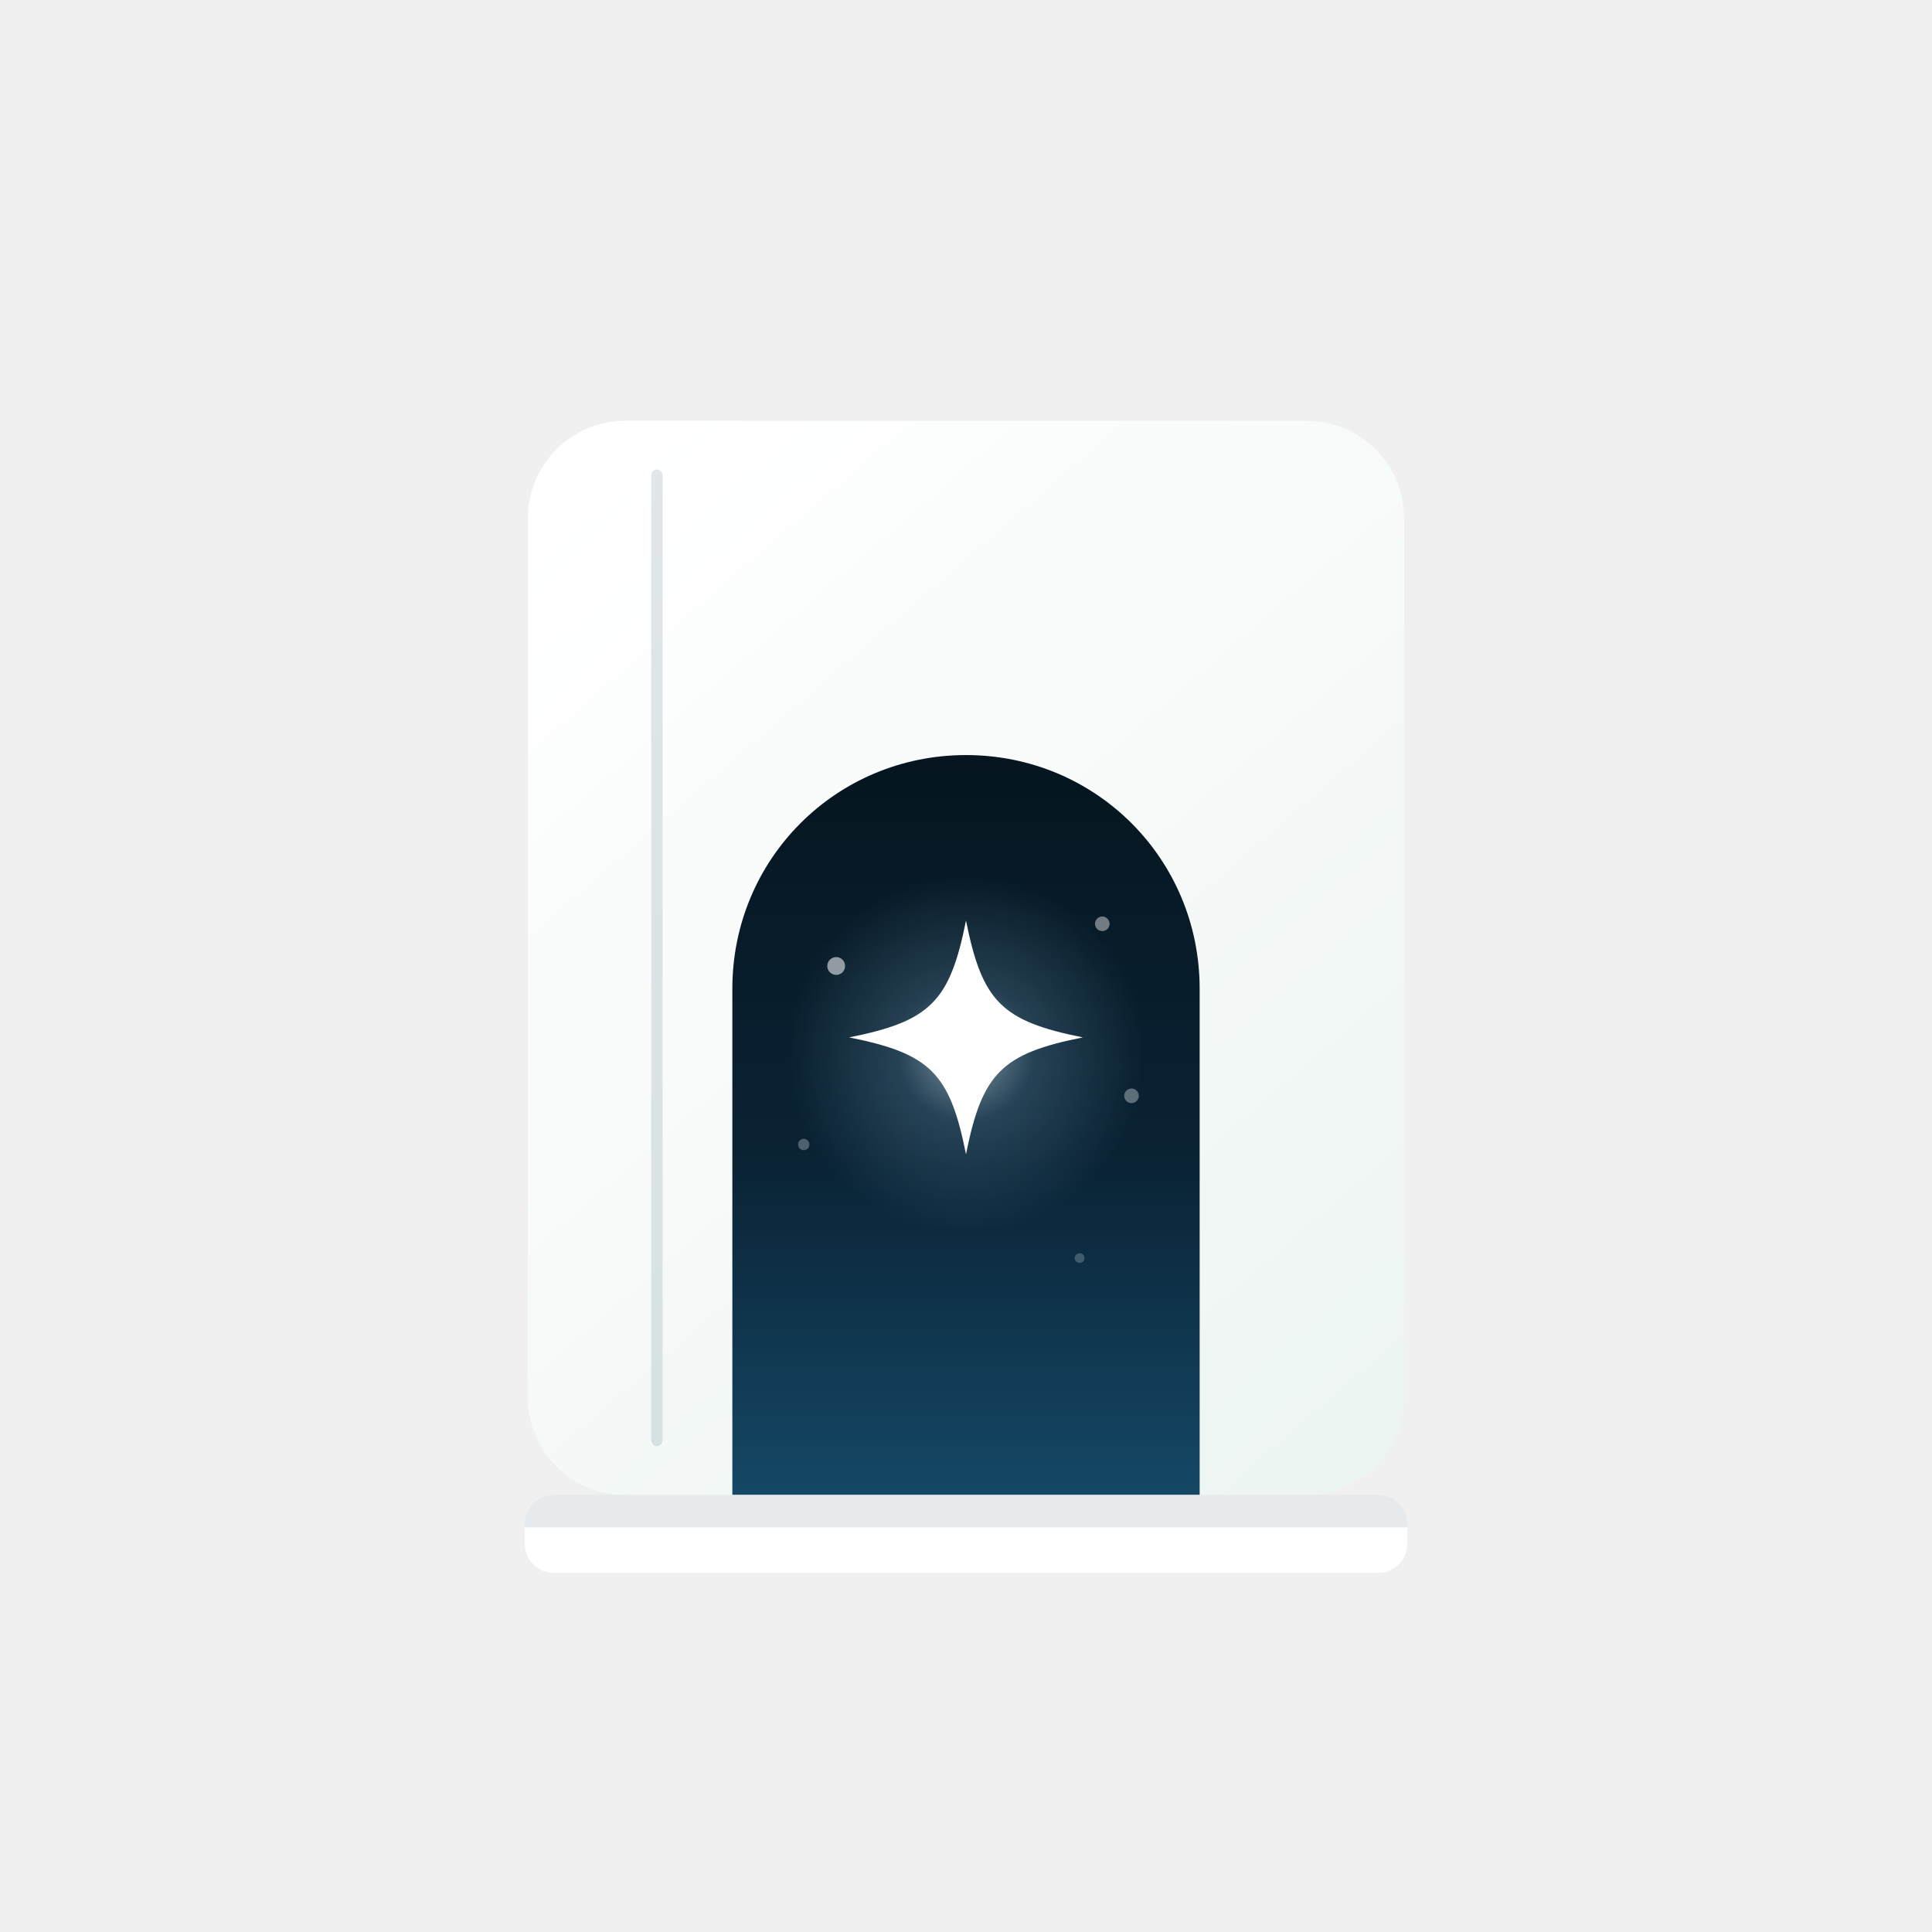
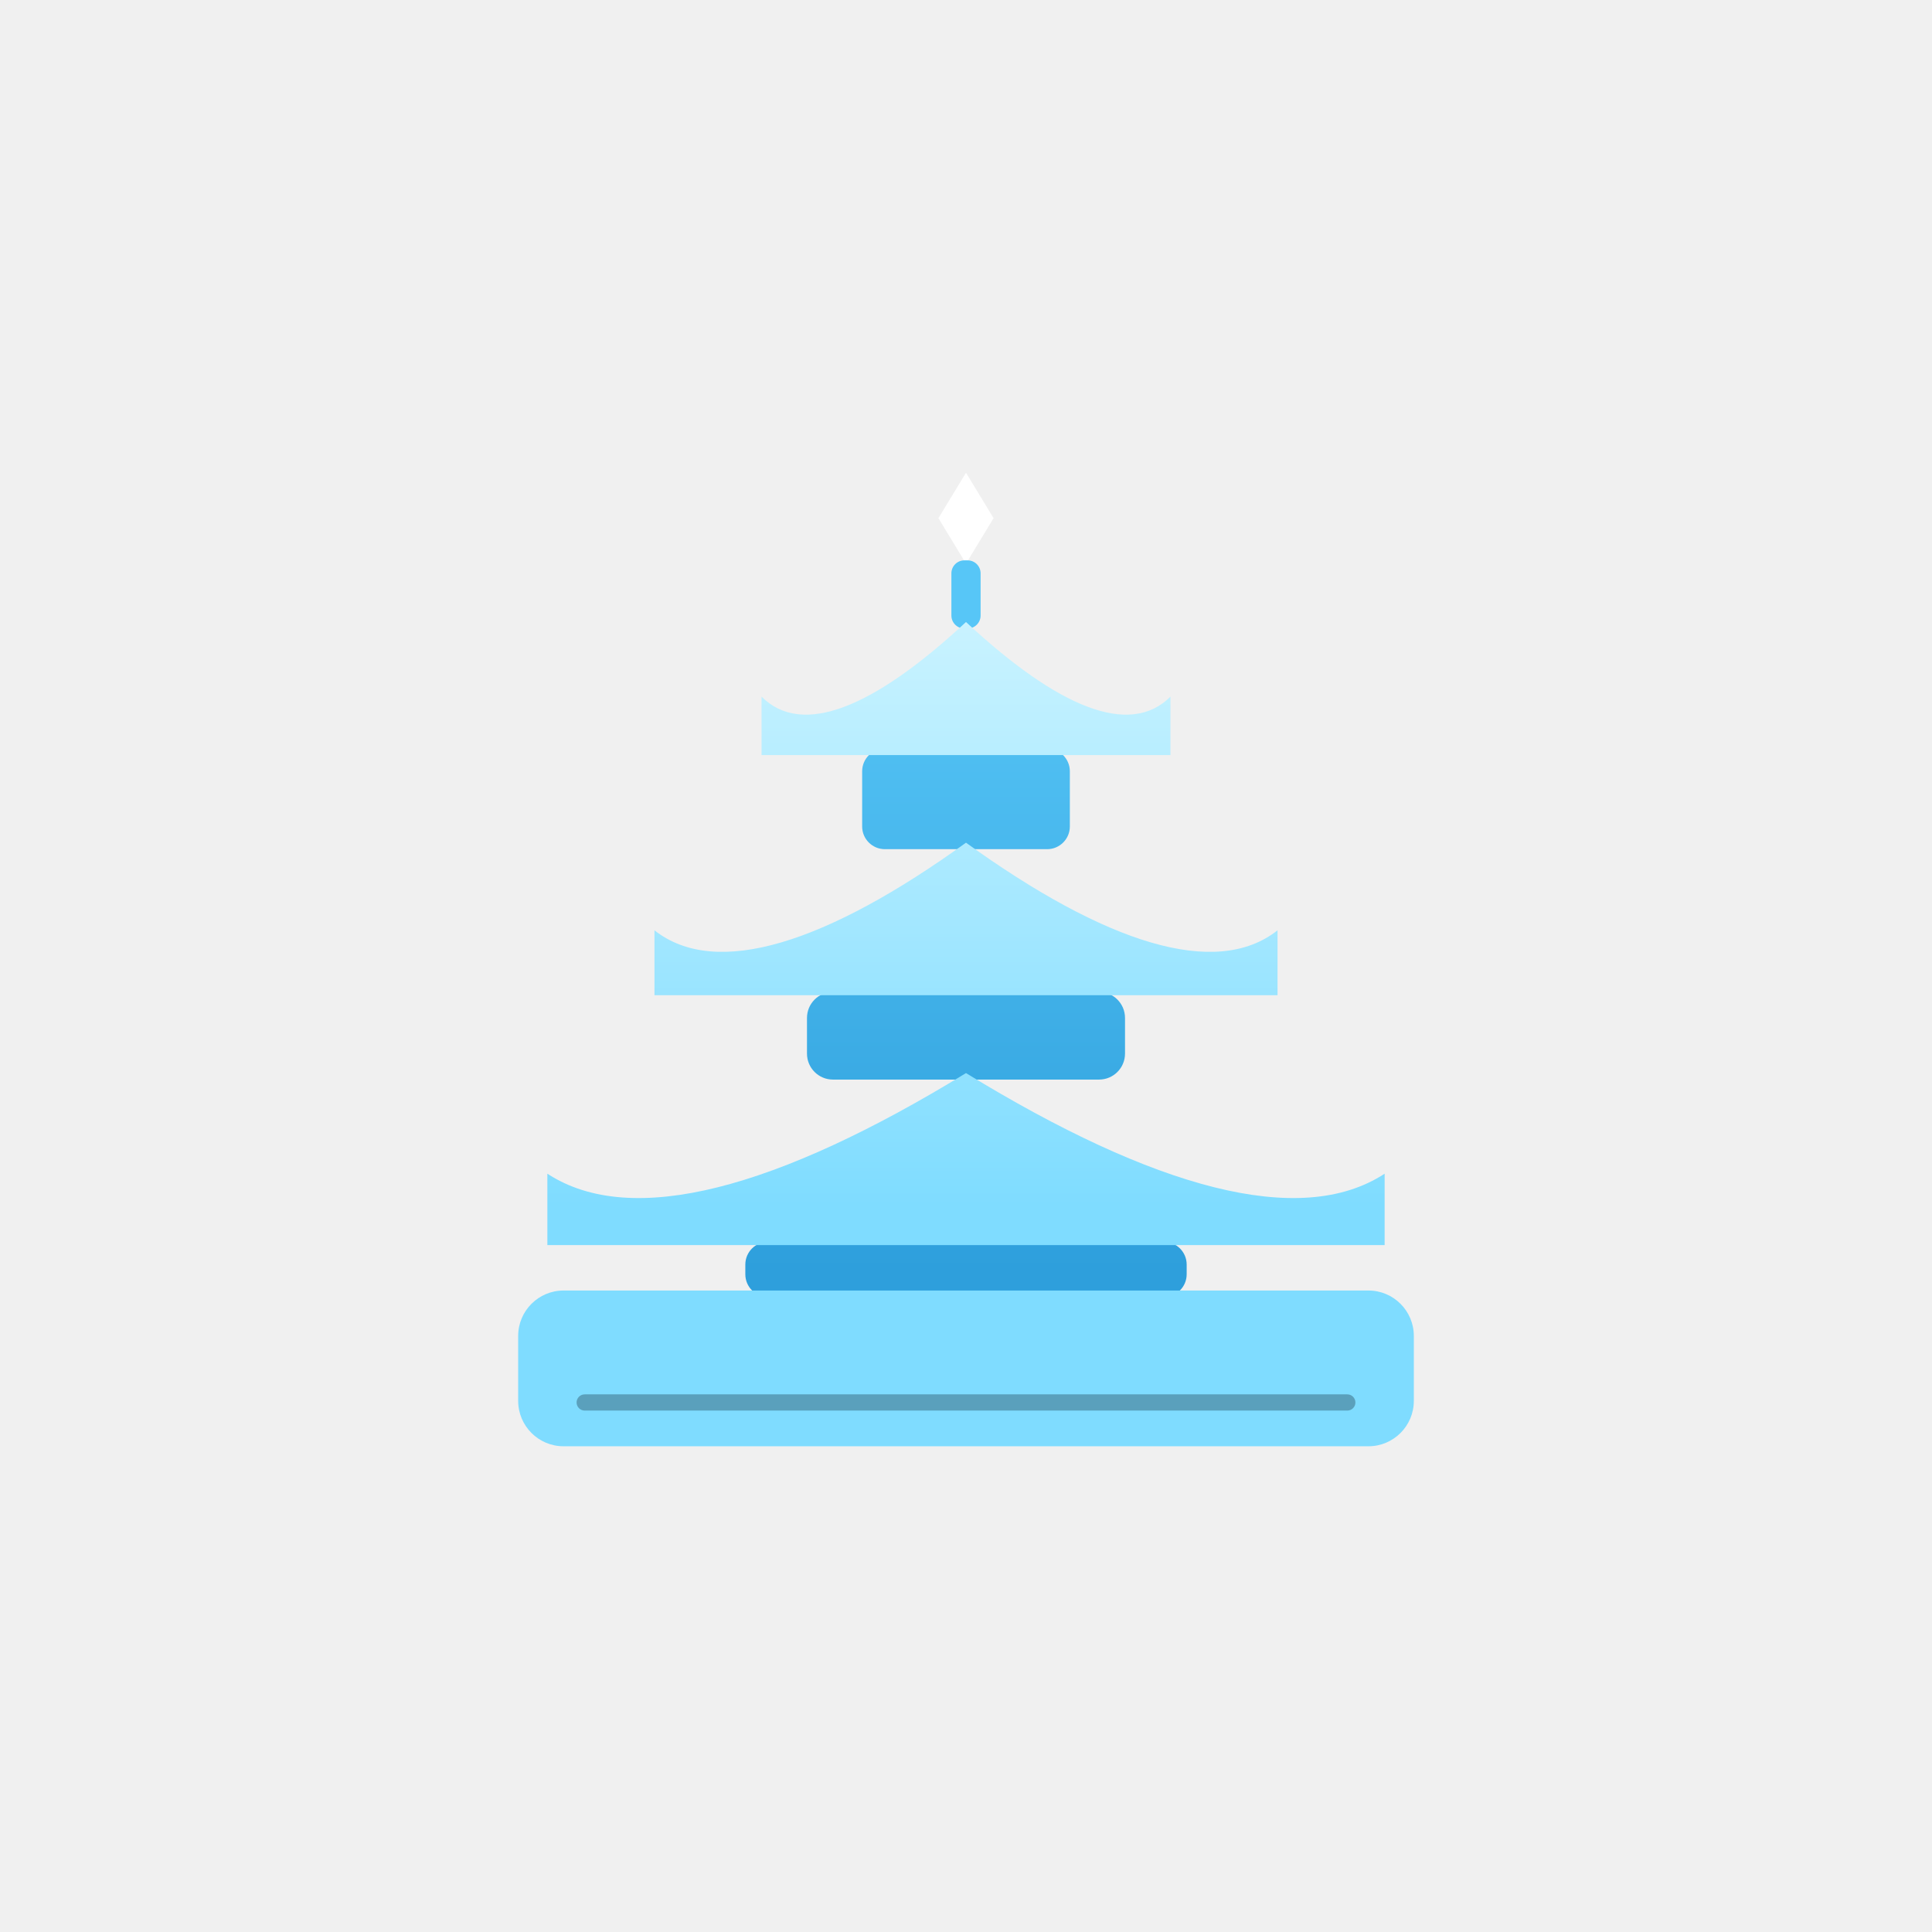
<svg xmlns="http://www.w3.org/2000/svg" width="1024" height="1024" viewBox="0 0 1024 1024">
  <defs>
-     <linearGradient id="bg" x1="0" y1="0" x2="0.85" y2="1">
-       <stop offset="0" stop-color="#5ACCFF" />
-       <stop offset="0.52" stop-color="#2E6FA8" />
-       <stop offset="1" stop-color="#0C2B45" />
+     <linearGradient id="bg" x1="0" y1="0" x2="0.72" y2="1">
+       <stop offset="0" stop-color="#14486A" />
+       <stop offset="0.55" stop-color="#0B2B41" />
+       <stop offset="1" stop-color="#05151F" />
    </linearGradient>
-     <linearGradient id="cover" x1="0.15" y1="0" x2="0.85" y2="1">
-       <stop offset="0" stop-color="#FFFFFF" />
-       <stop offset="1" stop-color="#EDF5F2" />
+     <linearGradient id="eave" gradientUnits="userSpaceOnUse" x1="512" y1="280" x2="512" y2="660">
+       <stop offset="0" stop-color="#CDF4FF" />
+       <stop offset="1" stop-color="#7FDCFF" />
    </linearGradient>
-     <linearGradient id="door" x1="0.5" y1="0" x2="0.5" y2="1">
-       <stop offset="0" stop-color="#06151F" />
-       <stop offset="0.55" stop-color="#0A2335" />
-       <stop offset="1" stop-color="#154866" />
+     <linearGradient id="body" gradientUnits="userSpaceOnUse" x1="512" y1="300" x2="512" y2="700">
+       <stop offset="0" stop-color="#57C6F7" />
+       <stop offset="1" stop-color="#2E9FDC" />
    </linearGradient>
-     <radialGradient id="starGlow" cx="0.5" cy="0.5" r="0.5">
-       <stop offset="0" stop-color="#FFFFFF" stop-opacity="0.55" />
-       <stop offset="0.38" stop-color="#A8E0FF" stop-opacity="0.18" />
-       <stop offset="1" stop-color="#A8E0FF" stop-opacity="0" />
-     </radialGradient>
-     <clipPath id="doorClip">
-       <path d="M368 838 V 526 c 0 -80 64 -144 144 -144 s 144 64 144 144 v 312 z" />
-     </clipPath>
  </defs>
  <g transform="translate(512 512) scale(0.86) translate(-512 -512)">
-     <rect x="242" y="176" width="540" height="662" rx="60" fill="url(#cover)" />
-     <rect x="318" y="206" width="7" height="602" rx="4" fill="#0C2B45" opacity="0.12" />
-     <path d="M368 838 V 526 c 0 -80 64 -144 144 -144 s 144 64 144 144 v 312 z" fill="url(#door)" />
-     <g clip-path="url(#doorClip)">
-       <g fill="#FFFFFF">
-         <circle cx="432" cy="512" r="5.5" opacity="0.55" />
-         <circle cx="596" cy="486" r="4.5" opacity="0.42" />
-         <circle cx="614" cy="592" r="4.5" opacity="0.34" />
-         <circle cx="412" cy="622" r="3.5" opacity="0.28" />
-         <circle cx="582" cy="692" r="3" opacity="0.22" />
-       </g>
-       <circle cx="512" cy="566" r="110" fill="url(#starGlow)" />
-       <path d="M512 484              c 10 50 22 62 72 72              c -50 10 -62 22 -72 72              c -10 -50 -22 -62 -72 -72              c 50 -10 62 -22 72 -72 z" fill="#FFFFFF" />
-     </g>
-     <path d="M258 838 h 508 c 10 0 18 8 18 18 v 12 c 0 10 -8 18 -18 18 h -508 c -10 0 -18 -8 -18 -18 v -12 c 0 -10 8 -18 18 -18 z" fill="#FFFFFF" />
-     <path d="M258 838 h 508 c 10 0 18 8 18 18 v 2 h -544 v -2 c 0 -10 8 -18 18 -18 z" fill="#0C2B45" opacity="0.10" />
+     <path d="M 512 208 L 529 236 L 512 264 L 495 236 Z" fill="#FFFFFF" />
+     <rect x="503" y="262" width="18" height="42" rx="8" fill="url(#body)" />
+     <rect x="448" y="378" width="128" height="62" rx="14" fill="url(#body)" />
+     <rect x="414" y="528" width="196" height="54" rx="16" fill="url(#body)" />
+     <rect x="376" y="682" width="272" height="34" rx="14" fill="url(#body)" />
+     <path d="M 512 300 C 569 353 613 371 638 346 L 638 382 L 386 382 L 386 346 C 411 371 455 353 512 300 Z" fill="url(#eave)" />
+     <path d="M 512 436 C 598 498 666 520 704 490 L 704 530 L 320 530 L 320 490 C 358 520 426 498 512 436 Z" fill="url(#eave)" />
+     <path d="M 512 578 C 628 649 718 674 770 640 L 770 684 L 254 684 L 254 640 C 306 674 396 649 512 578 Z" fill="url(#eave)" />
+     <rect x="236" y="712" width="552" height="96" rx="28" fill="url(#eave)" />
+     <rect x="272" y="776" width="480" height="10" rx="5" fill="#05151F" opacity="0.30" />
  </g>
</svg>
